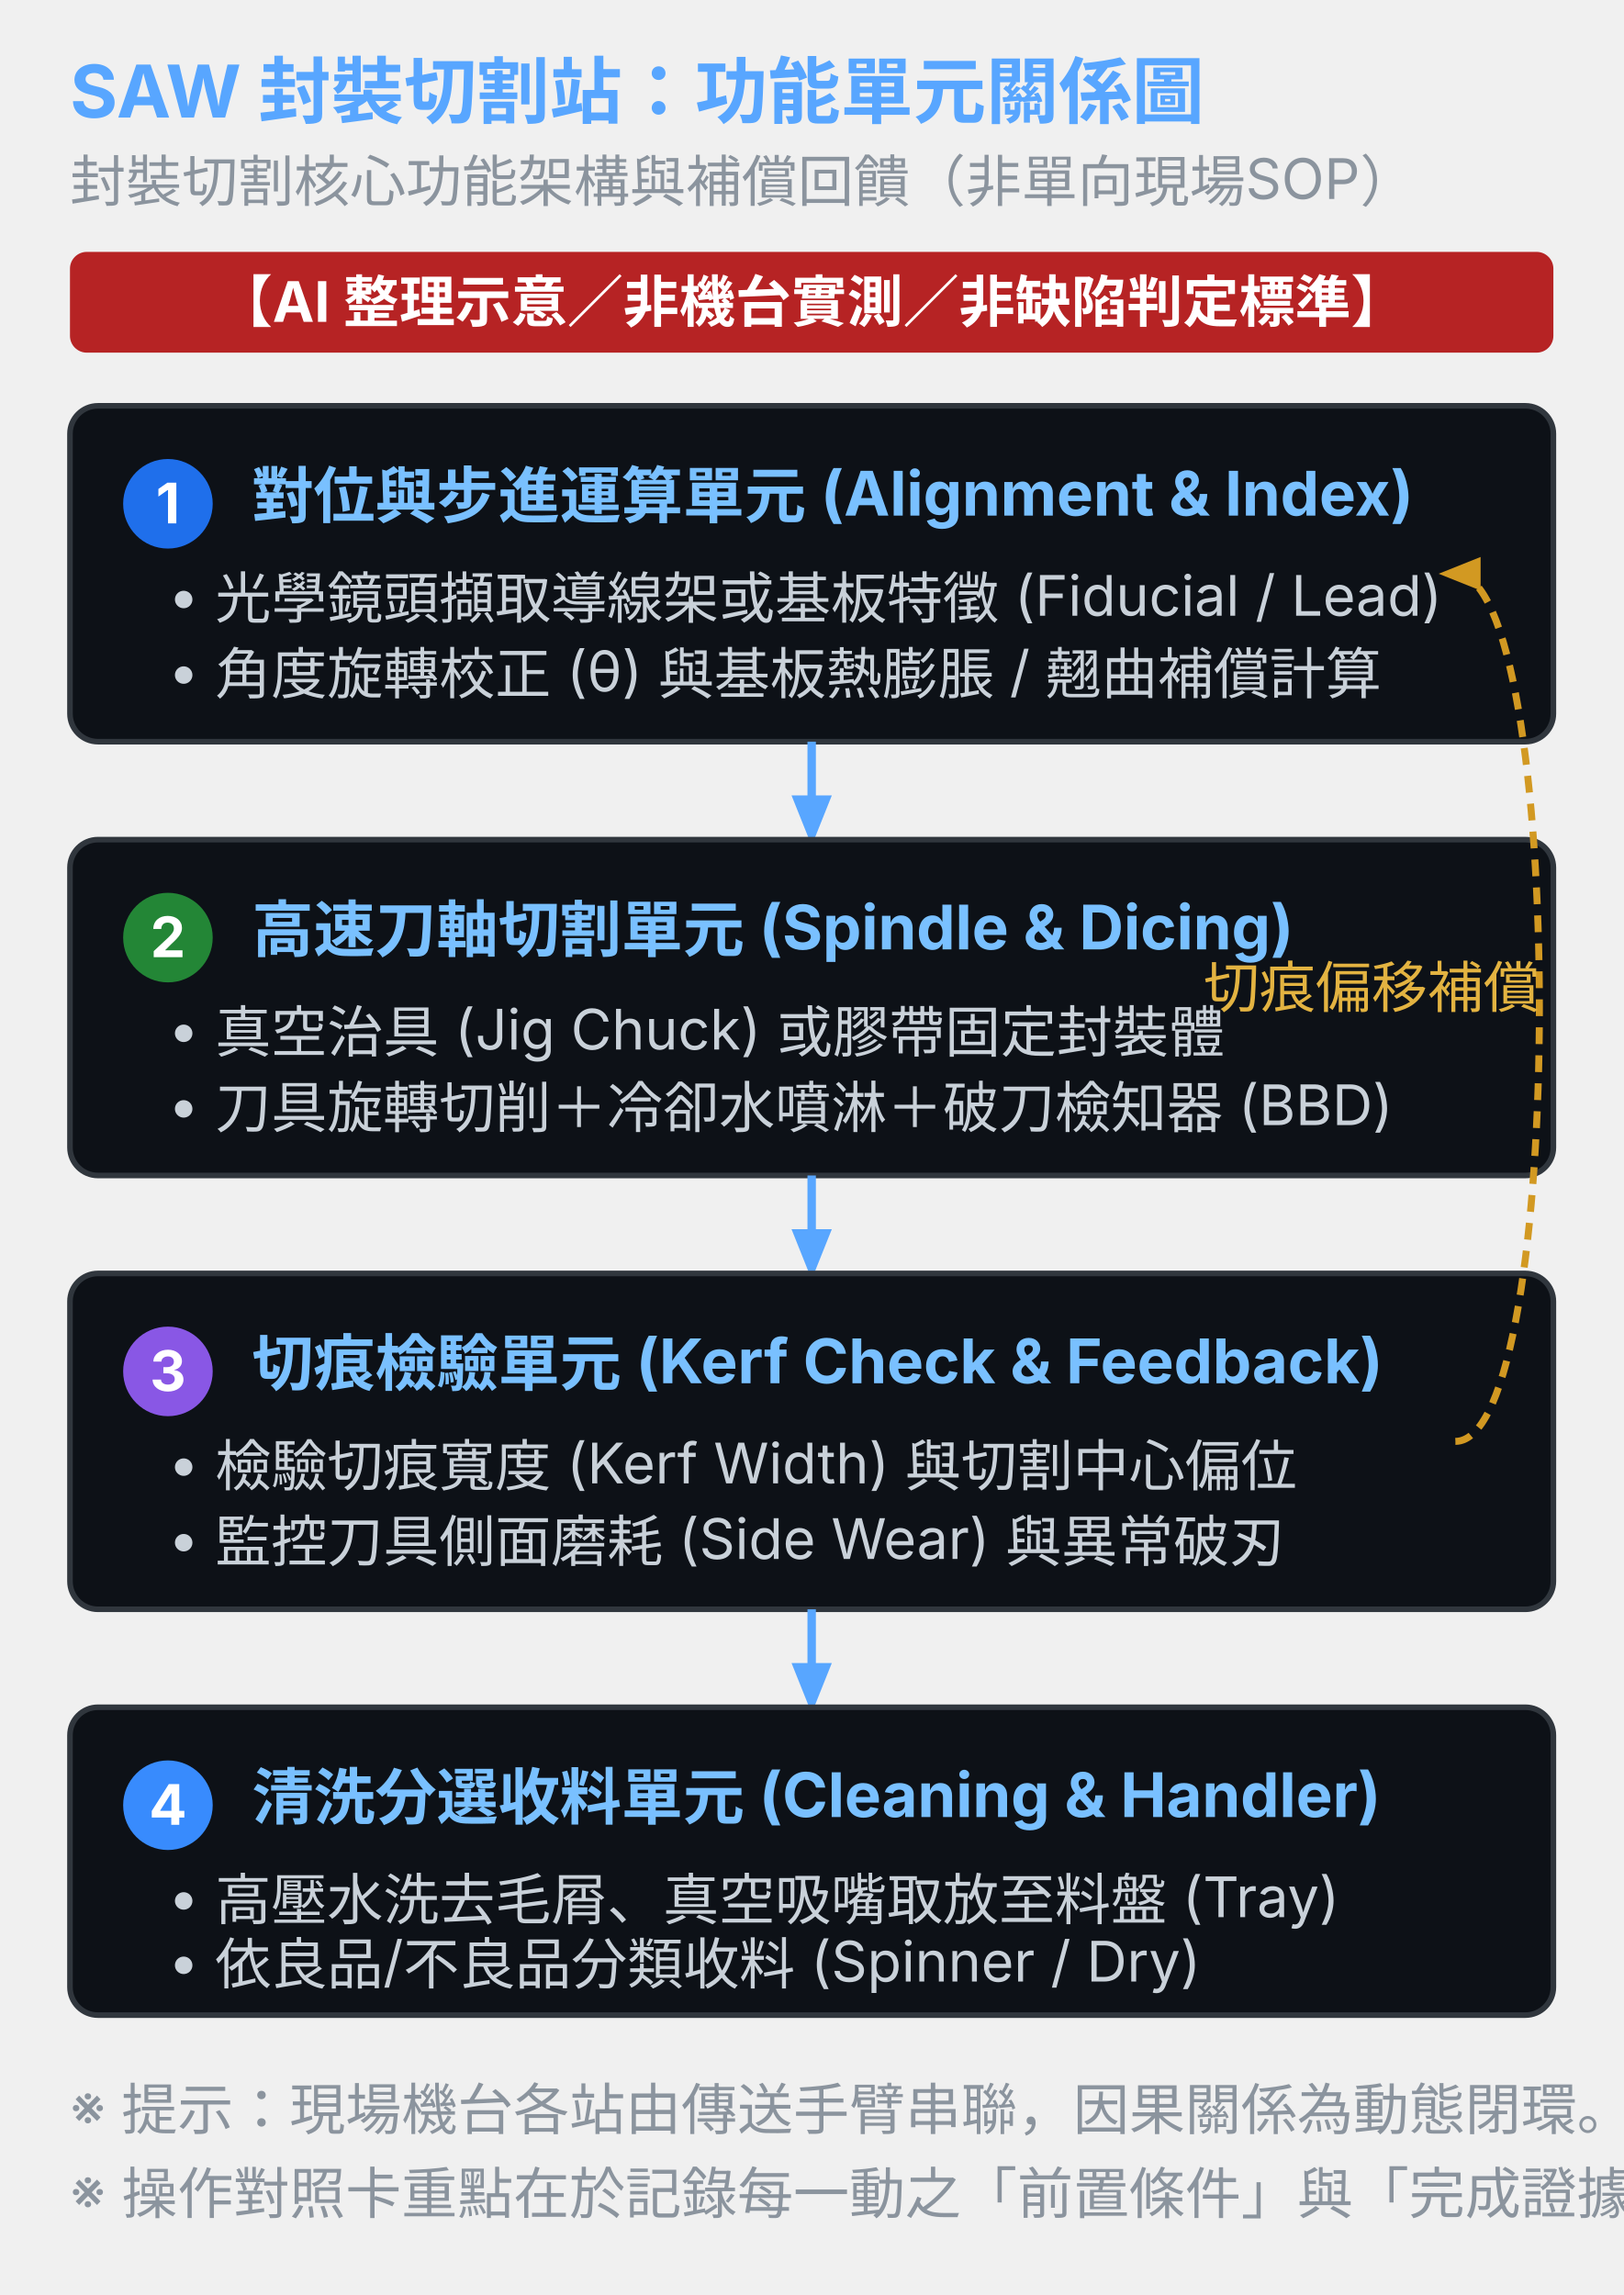
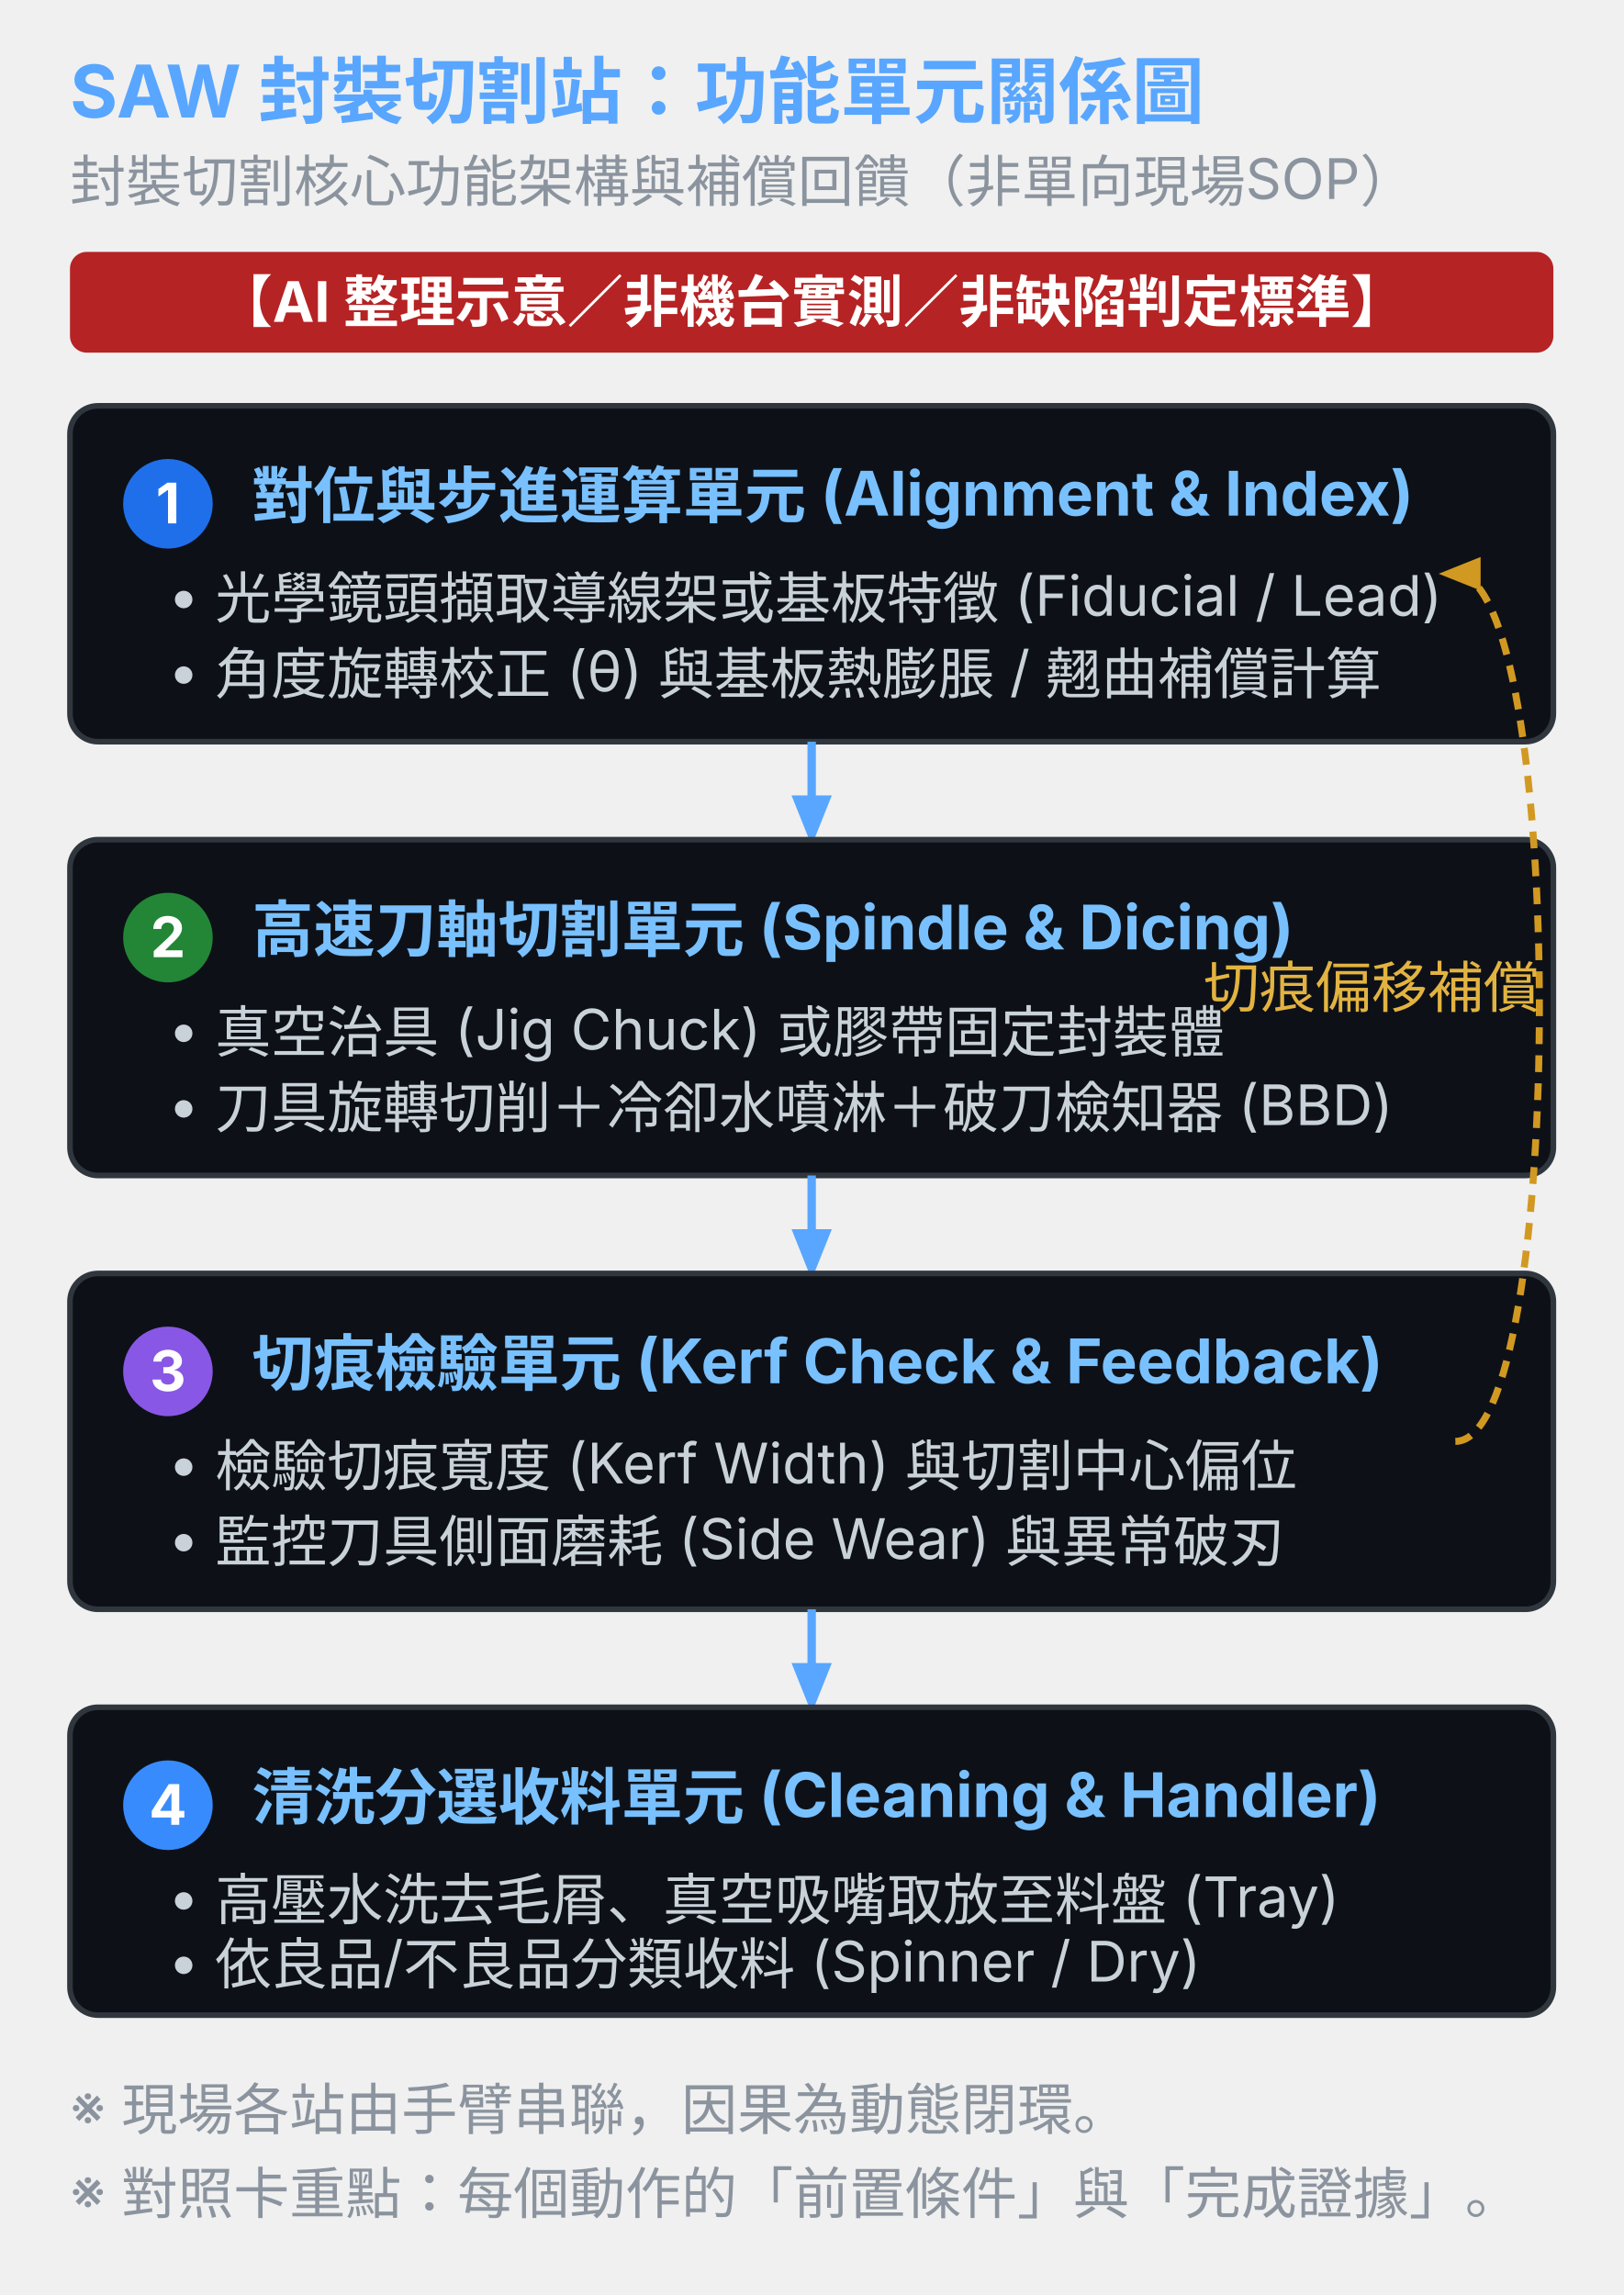
<svg xmlns="http://www.w3.org/2000/svg" viewBox="0 0 580 820" width="100%" height="100%" style="background:#161b22; font-family: -apple-system, BlinkMacSystemFont, 'Segoe UI', 'Noto Sans TC', sans-serif;">
  <style>
    .title { fill: #58a6ff; font-size: 26px; font-weight: bold; }
    .subtitle { fill: #8b949e; font-size: 20px; }
    .banner-bg { fill: #b62324; rx: 6px; }
    .banner-text { fill: #ffffff; font-size: 20px; font-weight: bold; text-anchor: middle; }
    .box-bg { fill: #0d1117; stroke: #30363d; stroke-width: 2px; rx: 10px; }
    .box-title { fill: #79c0ff; font-size: 22px; font-weight: bold; }
    .box-desc { fill: #c9d1d9; font-size: 20px; }
    .arrow { stroke: #58a6ff; stroke-width: 3; marker-end: url(#blue-arrow); fill: none; }
    .feedback-arrow { stroke: #d29922; stroke-width: 2.5; stroke-dasharray: 6,4; marker-end: url(#orange-arrow); fill: none; }
    .feedback-text { fill: #e3b341; font-size: 20px; }
    .note-text { fill: #8b949e; font-size: 20px; }
  </style>
  <defs>
    <marker id="blue-arrow" viewBox="0 0 10 10" refX="6" refY="5" markerWidth="6" markerHeight="6" orient="auto-start-reverse">
      <path d="M 0 1 L 10 5 L 0 9 z" fill="#58a6ff" />
    </marker>
    <marker id="orange-arrow" viewBox="0 0 10 10" refX="6" refY="5" markerWidth="6" markerHeight="6" orient="auto-start-reverse">
      <path d="M 0 1 L 10 5 L 0 9 z" fill="#d29922" />
    </marker>
  </defs>
  <text x="25" y="42" class="title">SAW 封裝切割站：功能單元關係圖</text>
  <text x="25" y="72" class="subtitle">封裝切割核心功能架構與補償回饋（非單向現場SOP）</text>
  <rect x="25" y="90" width="530" height="36" class="banner-bg" />
  <text x="290" y="115" class="banner-text">【AI 整理示意／非機台實測／非缺陷判定標準】</text>
  <g transform="translate(25, 145)">
    <rect width="530" height="120" class="box-bg" stroke="#1f6feb" />
    <circle cx="35" cy="35" r="16" fill="#1f6feb" />
    <text x="35" y="42" fill="#fff" font-size="20" font-weight="bold" text-anchor="middle">1</text>
    <text x="65" y="40" class="box-title">對位與步進運算單元 (Alignment &amp; Index)</text>
    <text x="35" y="75" class="box-desc">• 光學鏡頭擷取導線架或基板特徵 (Fiducial / Lead)</text>
    <text x="35" y="102" class="box-desc">• 角度旋轉校正 (θ) 與基板熱膨脹 / 翹曲補償計算</text>
  </g>
  <path d="M 290 265 L 290 295" class="arrow" />
  <g transform="translate(25, 300)">
    <rect width="530" height="120" class="box-bg" stroke="#238636" />
    <circle cx="35" cy="35" r="16" fill="#238636" />
    <text x="35" y="42" fill="#fff" font-size="20" font-weight="bold" text-anchor="middle">2</text>
    <text x="65" y="40" class="box-title">高速刀軸切割單元 (Spindle &amp; Dicing)</text>
    <text x="35" y="75" class="box-desc">• 真空治具 (Jig Chuck) 或膠帶固定封裝體</text>
    <text x="35" y="102" class="box-desc">• 刀具旋轉切削＋冷卻水噴淋＋破刀檢知器 (BBD)</text>
  </g>
  <path d="M 290 420 L 290 450" class="arrow" />
  <g transform="translate(25, 455)">
    <rect width="530" height="120" class="box-bg" stroke="#8957e5" />
    <circle cx="35" cy="35" r="16" fill="#8957e5" />
    <text x="35" y="42" fill="#fff" font-size="20" font-weight="bold" text-anchor="middle">3</text>
    <text x="65" y="40" class="box-title">切痕檢驗單元 (Kerf Check &amp; Feedback)</text>
    <text x="35" y="75" class="box-desc">• 檢驗切痕寬度 (Kerf Width) 與切割中心偏位</text>
    <text x="35" y="102" class="box-desc">• 監控刀具側面磨耗 (Side Wear) 與異常破刃</text>
  </g>
  <path d="M 290 575 L 290 605" class="arrow" />
  <g transform="translate(25, 610)">
    <rect width="530" height="110" class="box-bg" stroke="#388bfd" />
    <circle cx="35" cy="35" r="16" fill="#388bfd" />
    <text x="35" y="42" fill="#fff" font-size="20" font-weight="bold" text-anchor="middle">4</text>
    <text x="65" y="40" class="box-title">清洗分選收料單元 (Cleaning &amp; Handler)</text>
    <text x="35" y="75" class="box-desc">• 高壓水洗去毛屑、真空吸嘴取放至料盤 (Tray)</text>
    <text x="35" y="98" class="box-desc">• 依良品/不良品分類收料 (Spinner / Dry)</text>
  </g>
  <path d="M 520 515 C 560 515, 560 205, 520 205" class="feedback-arrow" />
  <text x="430" y="360" class="feedback-text">切痕偏移補償</text>
-   <text x="25" y="760" class="note-text">※ 提示：現場機台各站由傳送手臂串聯，因果關係為動態閉環。</text>
-   <text x="25" y="790" class="note-text">※ 操作對照卡重點在於記錄每一動之「前置條件」與「完成證據」。</text>
+   <text x="25" y="760" class="note-text">※ 現場各站由手臂串聯，因果為動態閉環。</text>
+   <text x="25" y="790" class="note-text">※ 對照卡重點：每個動作的「前置條件」與「完成證據」。</text>
</svg>
